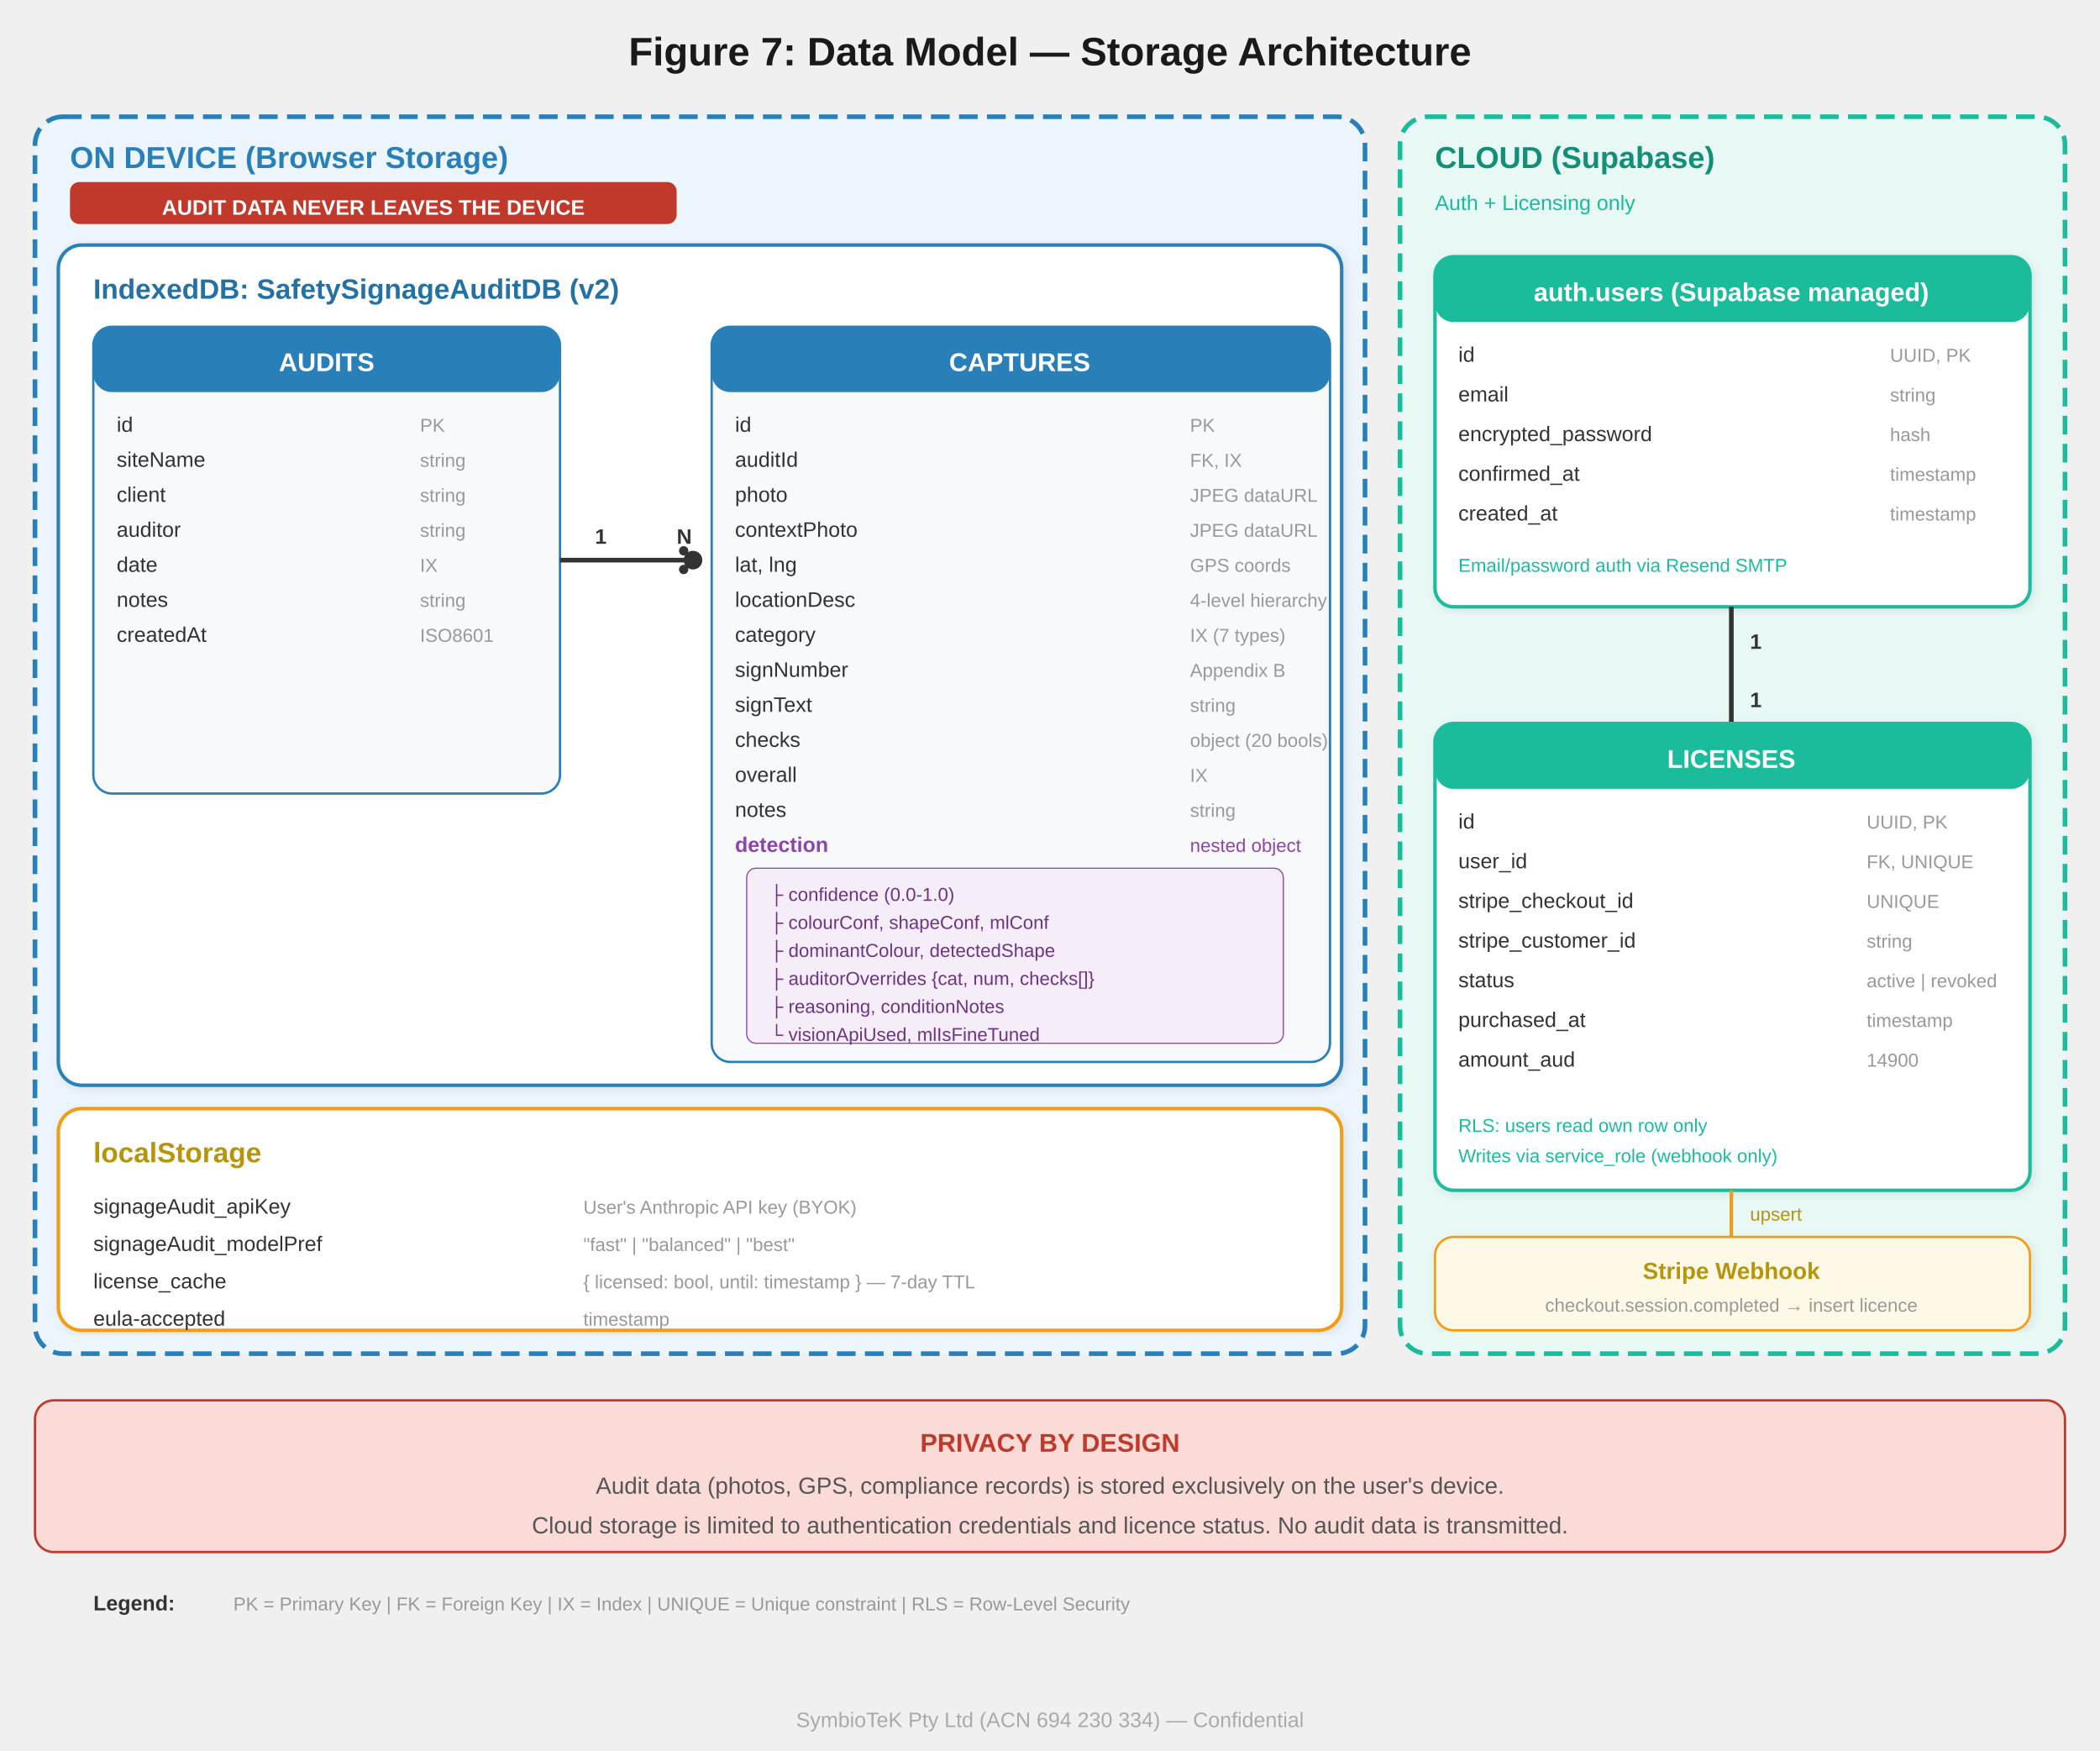
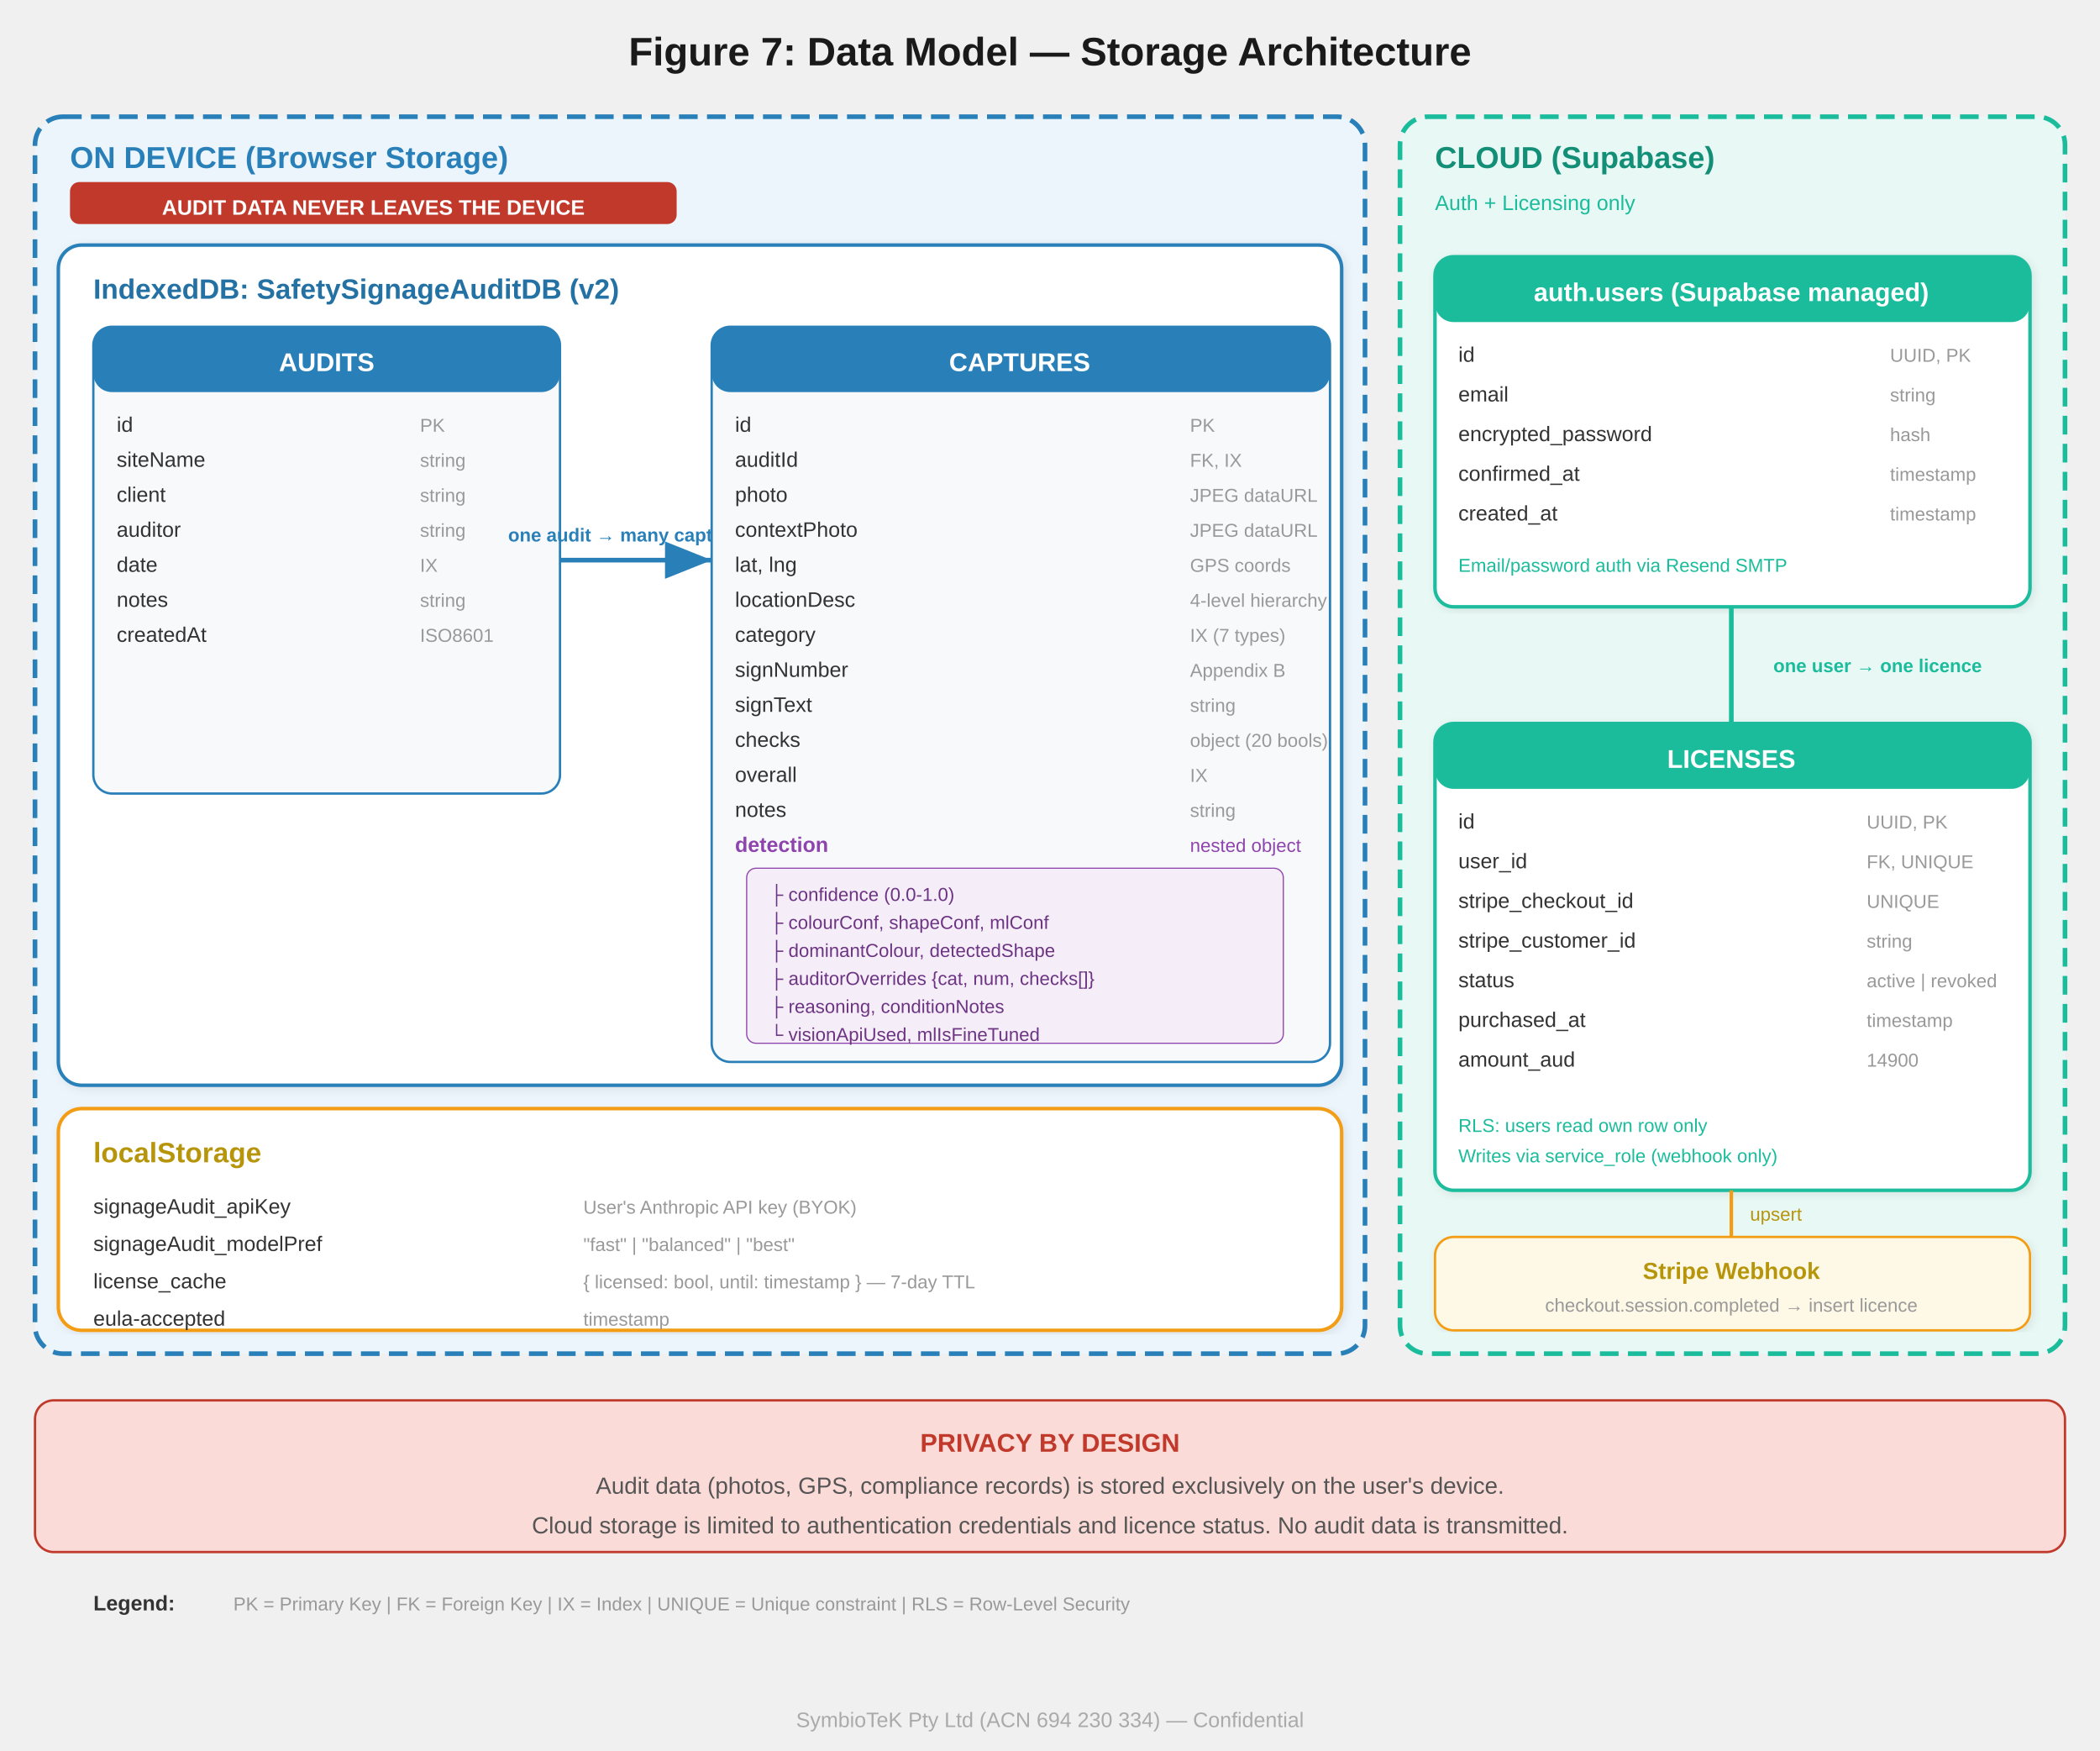
<svg xmlns="http://www.w3.org/2000/svg" viewBox="0 0 900 750" font-family="'Segoe UI', Arial, sans-serif">
  <defs>
    <filter id="sh" x="-2%" y="-2%" width="104%" height="104%">
      <feDropShadow dx="1" dy="1" stdDeviation="2" flood-opacity="0.08" />
    </filter>
  </defs>
  <text x="450" y="28" text-anchor="middle" font-size="17" font-weight="700" fill="#1a1a1a">Figure 7: Data Model — Storage Architecture</text>
  <rect x="15" y="50" width="570" height="530" rx="12" fill="#EBF5FB" stroke="#2980B9" stroke-width="2" stroke-dasharray="8,4" />
  <text x="30" y="72" font-size="13" font-weight="700" fill="#2980B9">ON DEVICE (Browser Storage)</text>
  <rect x="30" y="78" width="260" height="18" rx="4" fill="#C0392B" />
  <text x="160" y="92" text-anchor="middle" font-size="9" font-weight="700" fill="#fff">AUDIT DATA NEVER LEAVES THE DEVICE</text>
  <rect x="25" y="105" width="550" height="360" rx="10" fill="#fff" stroke="#2980B9" stroke-width="1.5" filter="url(#sh)" />
  <text x="40" y="128" font-size="12" font-weight="700" fill="#2471A3">IndexedDB: SafetySignageAuditDB (v2)</text>
  <rect x="40" y="140" width="200" height="200" rx="8" fill="#F8F9FA" stroke="#2980B9" stroke-width="1" />
  <rect x="40" y="140" width="200" height="28" rx="8" fill="#2980B9" />
  <text x="140" y="159" text-anchor="middle" font-size="11" font-weight="700" fill="#fff">AUDITS</text>
  <text x="50" y="185" font-size="9" fill="#333">id</text>
  <text x="180" y="185" font-size="8" fill="#999">PK</text>
  <text x="50" y="200" font-size="9" fill="#333">siteName</text>
  <text x="180" y="200" font-size="8" fill="#999">string</text>
  <text x="50" y="215" font-size="9" fill="#333">client</text>
  <text x="180" y="215" font-size="8" fill="#999">string</text>
  <text x="50" y="230" font-size="9" fill="#333">auditor</text>
  <text x="180" y="230" font-size="8" fill="#999">string</text>
  <text x="50" y="245" font-size="9" fill="#333">date</text>
  <text x="180" y="245" font-size="8" fill="#999">IX</text>
  <text x="50" y="260" font-size="9" fill="#333">notes</text>
  <text x="180" y="260" font-size="8" fill="#999">string</text>
  <text x="50" y="275" font-size="9" fill="#333">createdAt</text>
  <text x="180" y="275" font-size="8" fill="#999">ISO8601</text>
-   <line x1="240" y1="240" x2="300" y2="240" stroke="#333" stroke-width="2" />
-   <text x="255" y="233" font-size="9" font-weight="700" fill="#333">1</text>
-   <text x="290" y="233" font-size="9" font-weight="700" fill="#333">N</text>
-   <circle cx="297" cy="240" r="4" fill="#333" />
-   <circle cx="293" cy="236" r="2" fill="#333" />
-   <circle cx="293" cy="244" r="2" fill="#333" />
+   <line x1="240" y1="240" x2="305" y2="240" stroke="#2980B9" stroke-width="2" marker-end="url(#arrowRelation)" />
+   <defs>
+     <marker id="arrowRelation" markerWidth="10" markerHeight="8" refX="10" refY="4" orient="auto">
+       <path d="M0,0 L10,4 L0,8" fill="#2980B9" />
+     </marker>
+   </defs>
+   <text x="270" y="232" text-anchor="middle" font-size="8" font-weight="600" fill="#2980B9">one audit → many captures</text>
  <rect x="305" y="140" width="265" height="315" rx="8" fill="#F8F9FA" stroke="#2980B9" stroke-width="1" />
  <rect x="305" y="140" width="265" height="28" rx="8" fill="#2980B9" />
  <text x="437" y="159" text-anchor="middle" font-size="11" font-weight="700" fill="#fff">CAPTURES</text>
  <text x="315" y="185" font-size="9" fill="#333">id</text>
  <text x="510" y="185" font-size="8" fill="#999">PK</text>
  <text x="315" y="200" font-size="9" fill="#333">auditId</text>
  <text x="510" y="200" font-size="8" fill="#999">FK, IX</text>
  <text x="315" y="215" font-size="9" fill="#333">photo</text>
  <text x="510" y="215" font-size="8" fill="#999">JPEG dataURL</text>
  <text x="315" y="230" font-size="9" fill="#333">contextPhoto</text>
  <text x="510" y="230" font-size="8" fill="#999">JPEG dataURL</text>
  <text x="315" y="245" font-size="9" fill="#333">lat, lng</text>
  <text x="510" y="245" font-size="8" fill="#999">GPS coords</text>
  <text x="315" y="260" font-size="9" fill="#333">locationDesc</text>
  <text x="510" y="260" font-size="8" fill="#999">4-level hierarchy</text>
  <text x="315" y="275" font-size="9" fill="#333">category</text>
  <text x="510" y="275" font-size="8" fill="#999">IX (7 types)</text>
  <text x="315" y="290" font-size="9" fill="#333">signNumber</text>
  <text x="510" y="290" font-size="8" fill="#999">Appendix B</text>
  <text x="315" y="305" font-size="9" fill="#333">signText</text>
  <text x="510" y="305" font-size="8" fill="#999">string</text>
  <text x="315" y="320" font-size="9" fill="#333">checks</text>
  <text x="510" y="320" font-size="8" fill="#999">object (20 bools)</text>
  <text x="315" y="335" font-size="9" fill="#333">overall</text>
  <text x="510" y="335" font-size="8" fill="#999">IX</text>
  <text x="315" y="350" font-size="9" fill="#333">notes</text>
  <text x="510" y="350" font-size="8" fill="#999">string</text>
  <text x="315" y="365" font-size="9" font-weight="600" fill="#8E44AD">detection</text>
  <text x="510" y="365" font-size="8" fill="#8E44AD">nested object</text>
  <rect x="320" y="372" width="230" height="75" rx="4" fill="#F5EEF8" stroke="#8E44AD" stroke-width="0.5" />
  <text x="330" y="386" font-size="8" fill="#6C3483">├ confidence (0.0-1.0)</text>
  <text x="330" y="398" font-size="8" fill="#6C3483">├ colourConf, shapeConf, mlConf</text>
  <text x="330" y="410" font-size="8" fill="#6C3483">├ dominantColour, detectedShape</text>
  <text x="330" y="422" font-size="8" fill="#6C3483">├ auditorOverrides {cat, num, checks[]}</text>
  <text x="330" y="434" font-size="8" fill="#6C3483">├ reasoning, conditionNotes</text>
  <text x="330" y="446" font-size="8" fill="#6C3483">└ visionApiUsed, mlIsFineTuned</text>
  <rect x="25" y="475" width="550" height="95" rx="10" fill="#fff" stroke="#F39C12" stroke-width="1.5" filter="url(#sh)" />
  <text x="40" y="498" font-size="12" font-weight="700" fill="#B7950B">localStorage</text>
  <text x="40" y="520" font-size="9" fill="#333">signageAudit_apiKey</text>
  <text x="250" y="520" font-size="8" fill="#999">User's Anthropic API key (BYOK)</text>
  <text x="40" y="536" font-size="9" fill="#333">signageAudit_modelPref</text>
  <text x="250" y="536" font-size="8" fill="#999">"fast" | "balanced" | "best"</text>
  <text x="40" y="552" font-size="9" fill="#333">license_cache</text>
  <text x="250" y="552" font-size="8" fill="#999">{ licensed: bool, until: timestamp } — 7-day TTL</text>
  <text x="40" y="568" font-size="9" fill="#333">eula-accepted</text>
  <text x="250" y="568" font-size="8" fill="#999">timestamp</text>
  <rect x="600" y="50" width="285" height="530" rx="12" fill="#E8F8F5" stroke="#1ABC9C" stroke-width="2" stroke-dasharray="8,4" />
  <text x="615" y="72" font-size="13" font-weight="700" fill="#148F77">CLOUD (Supabase)</text>
  <text x="615" y="90" font-size="9" fill="#1ABC9C">Auth + Licensing only</text>
  <rect x="615" y="110" width="255" height="150" rx="8" fill="#fff" stroke="#1ABC9C" stroke-width="1.5" filter="url(#sh)" />
  <rect x="615" y="110" width="255" height="28" rx="8" fill="#1ABC9C" />
  <text x="742" y="129" text-anchor="middle" font-size="11" font-weight="700" fill="#fff">auth.users (Supabase managed)</text>
  <text x="625" y="155" font-size="9" fill="#333">id</text>
  <text x="810" y="155" font-size="8" fill="#999">UUID, PK</text>
  <text x="625" y="172" font-size="9" fill="#333">email</text>
  <text x="810" y="172" font-size="8" fill="#999">string</text>
  <text x="625" y="189" font-size="9" fill="#333">encrypted_password</text>
  <text x="810" y="189" font-size="8" fill="#999">hash</text>
  <text x="625" y="206" font-size="9" fill="#333">confirmed_at</text>
  <text x="810" y="206" font-size="8" fill="#999">timestamp</text>
  <text x="625" y="223" font-size="9" fill="#333">created_at</text>
  <text x="810" y="223" font-size="8" fill="#999">timestamp</text>
  <text x="625" y="245" font-size="8" fill="#1ABC9C">Email/password auth via Resend SMTP</text>
-   <line x1="742" y1="260" x2="742" y2="310" stroke="#333" stroke-width="2" />
-   <text x="750" y="278" font-size="9" font-weight="700" fill="#333">1</text>
-   <text x="750" y="303" font-size="9" font-weight="700" fill="#333">1</text>
+   <line x1="742" y1="260" x2="742" y2="310" stroke="#1ABC9C" stroke-width="2" />
+   <text x="760" y="288" font-size="8" font-weight="600" fill="#1ABC9C">one user → one licence</text>
  <rect x="615" y="310" width="255" height="200" rx="8" fill="#fff" stroke="#1ABC9C" stroke-width="1.5" filter="url(#sh)" />
  <rect x="615" y="310" width="255" height="28" rx="8" fill="#1ABC9C" />
  <text x="742" y="329" text-anchor="middle" font-size="11" font-weight="700" fill="#fff">LICENSES</text>
  <text x="625" y="355" font-size="9" fill="#333">id</text>
  <text x="800" y="355" font-size="8" fill="#999">UUID, PK</text>
  <text x="625" y="372" font-size="9" fill="#333">user_id</text>
  <text x="800" y="372" font-size="8" fill="#999">FK, UNIQUE</text>
  <text x="625" y="389" font-size="9" fill="#333">stripe_checkout_id</text>
  <text x="800" y="389" font-size="8" fill="#999">UNIQUE</text>
  <text x="625" y="406" font-size="9" fill="#333">stripe_customer_id</text>
  <text x="800" y="406" font-size="8" fill="#999">string</text>
  <text x="625" y="423" font-size="9" fill="#333">status</text>
  <text x="800" y="423" font-size="8" fill="#999">active | revoked</text>
  <text x="625" y="440" font-size="9" fill="#333">purchased_at</text>
  <text x="800" y="440" font-size="8" fill="#999">timestamp</text>
  <text x="625" y="457" font-size="9" fill="#333">amount_aud</text>
  <text x="800" y="457" font-size="8" fill="#999">14900</text>
  <text x="625" y="485" font-size="8" fill="#1ABC9C">RLS: users read own row only</text>
  <text x="625" y="498" font-size="8" fill="#1ABC9C">Writes via service_role (webhook only)</text>
  <rect x="615" y="530" width="255" height="40" rx="8" fill="#FEF9E7" stroke="#F39C12" stroke-width="1" filter="url(#sh)" />
  <text x="742" y="548" text-anchor="middle" font-size="10" font-weight="600" fill="#B7950B">Stripe Webhook</text>
  <text x="742" y="562" text-anchor="middle" font-size="8" fill="#999">checkout.session.completed → insert licence</text>
  <line x1="742" y1="530" x2="742" y2="510" stroke="#F39C12" stroke-width="1.5" />
  <text x="750" y="523" font-size="8" fill="#B7950B">upsert</text>
  <rect x="15" y="600" width="870" height="65" rx="8" fill="#FADBD8" stroke="#C0392B" stroke-width="1" />
  <text x="450" y="622" text-anchor="middle" font-size="11" font-weight="700" fill="#C0392B">PRIVACY BY DESIGN</text>
  <text x="450" y="640" text-anchor="middle" font-size="10" fill="#555">Audit data (photos, GPS, compliance records) is stored exclusively on the user's device.</text>
  <text x="450" y="657" text-anchor="middle" font-size="10" fill="#555">Cloud storage is limited to authentication credentials and licence status. No audit data is transmitted.</text>
  <text x="40" y="690" font-size="9" font-weight="600" fill="#333">Legend:</text>
  <text x="100" y="690" font-size="8" fill="#999">PK = Primary Key  |  FK = Foreign Key  |  IX = Index  |  UNIQUE = Unique constraint  |  RLS = Row-Level Security</text>
  <text x="450" y="740" text-anchor="middle" font-size="9" fill="#aaa">SymbioTeK Pty Ltd (ACN 694 230 334) — Confidential</text>
</svg>
